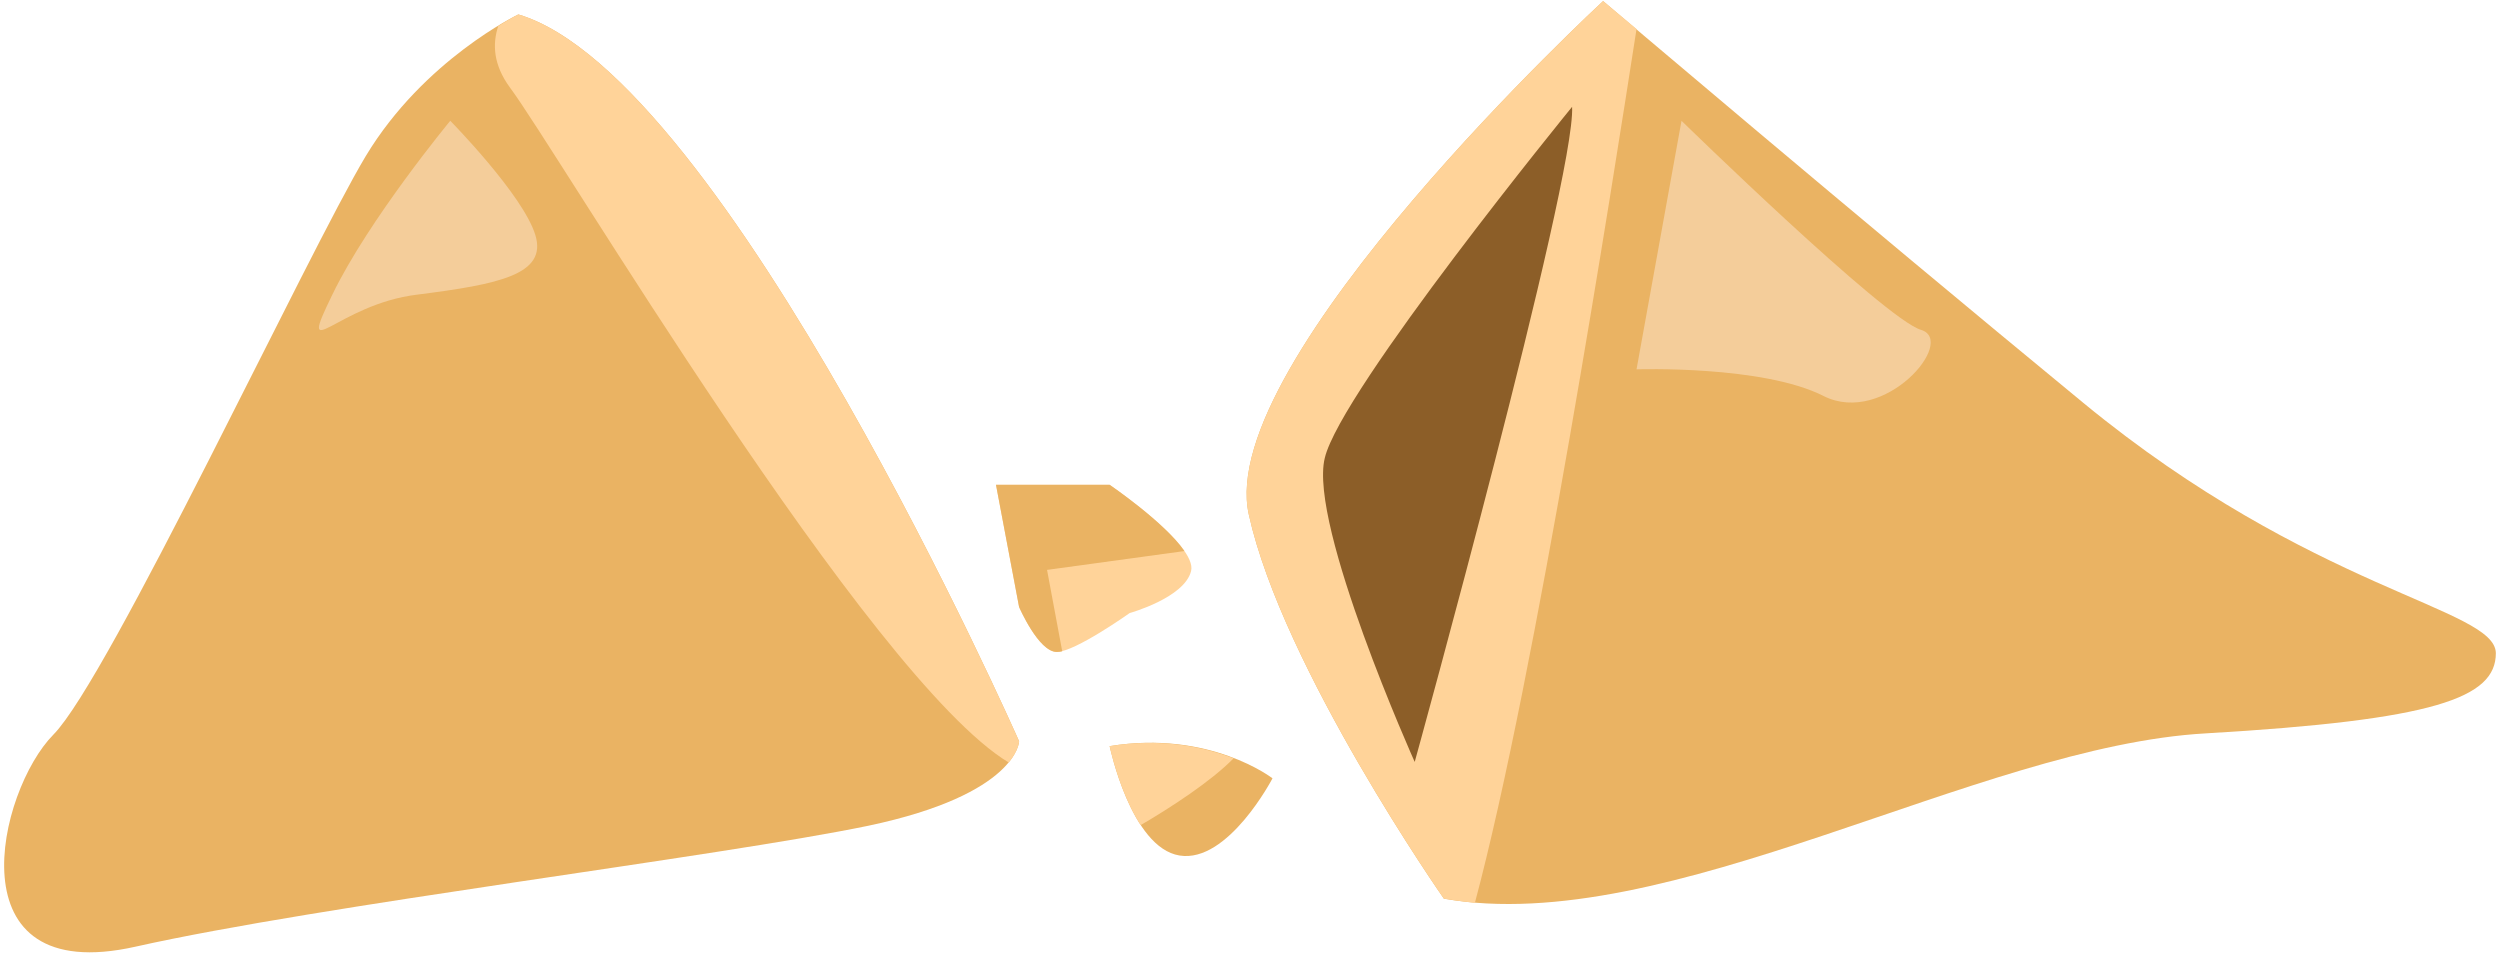
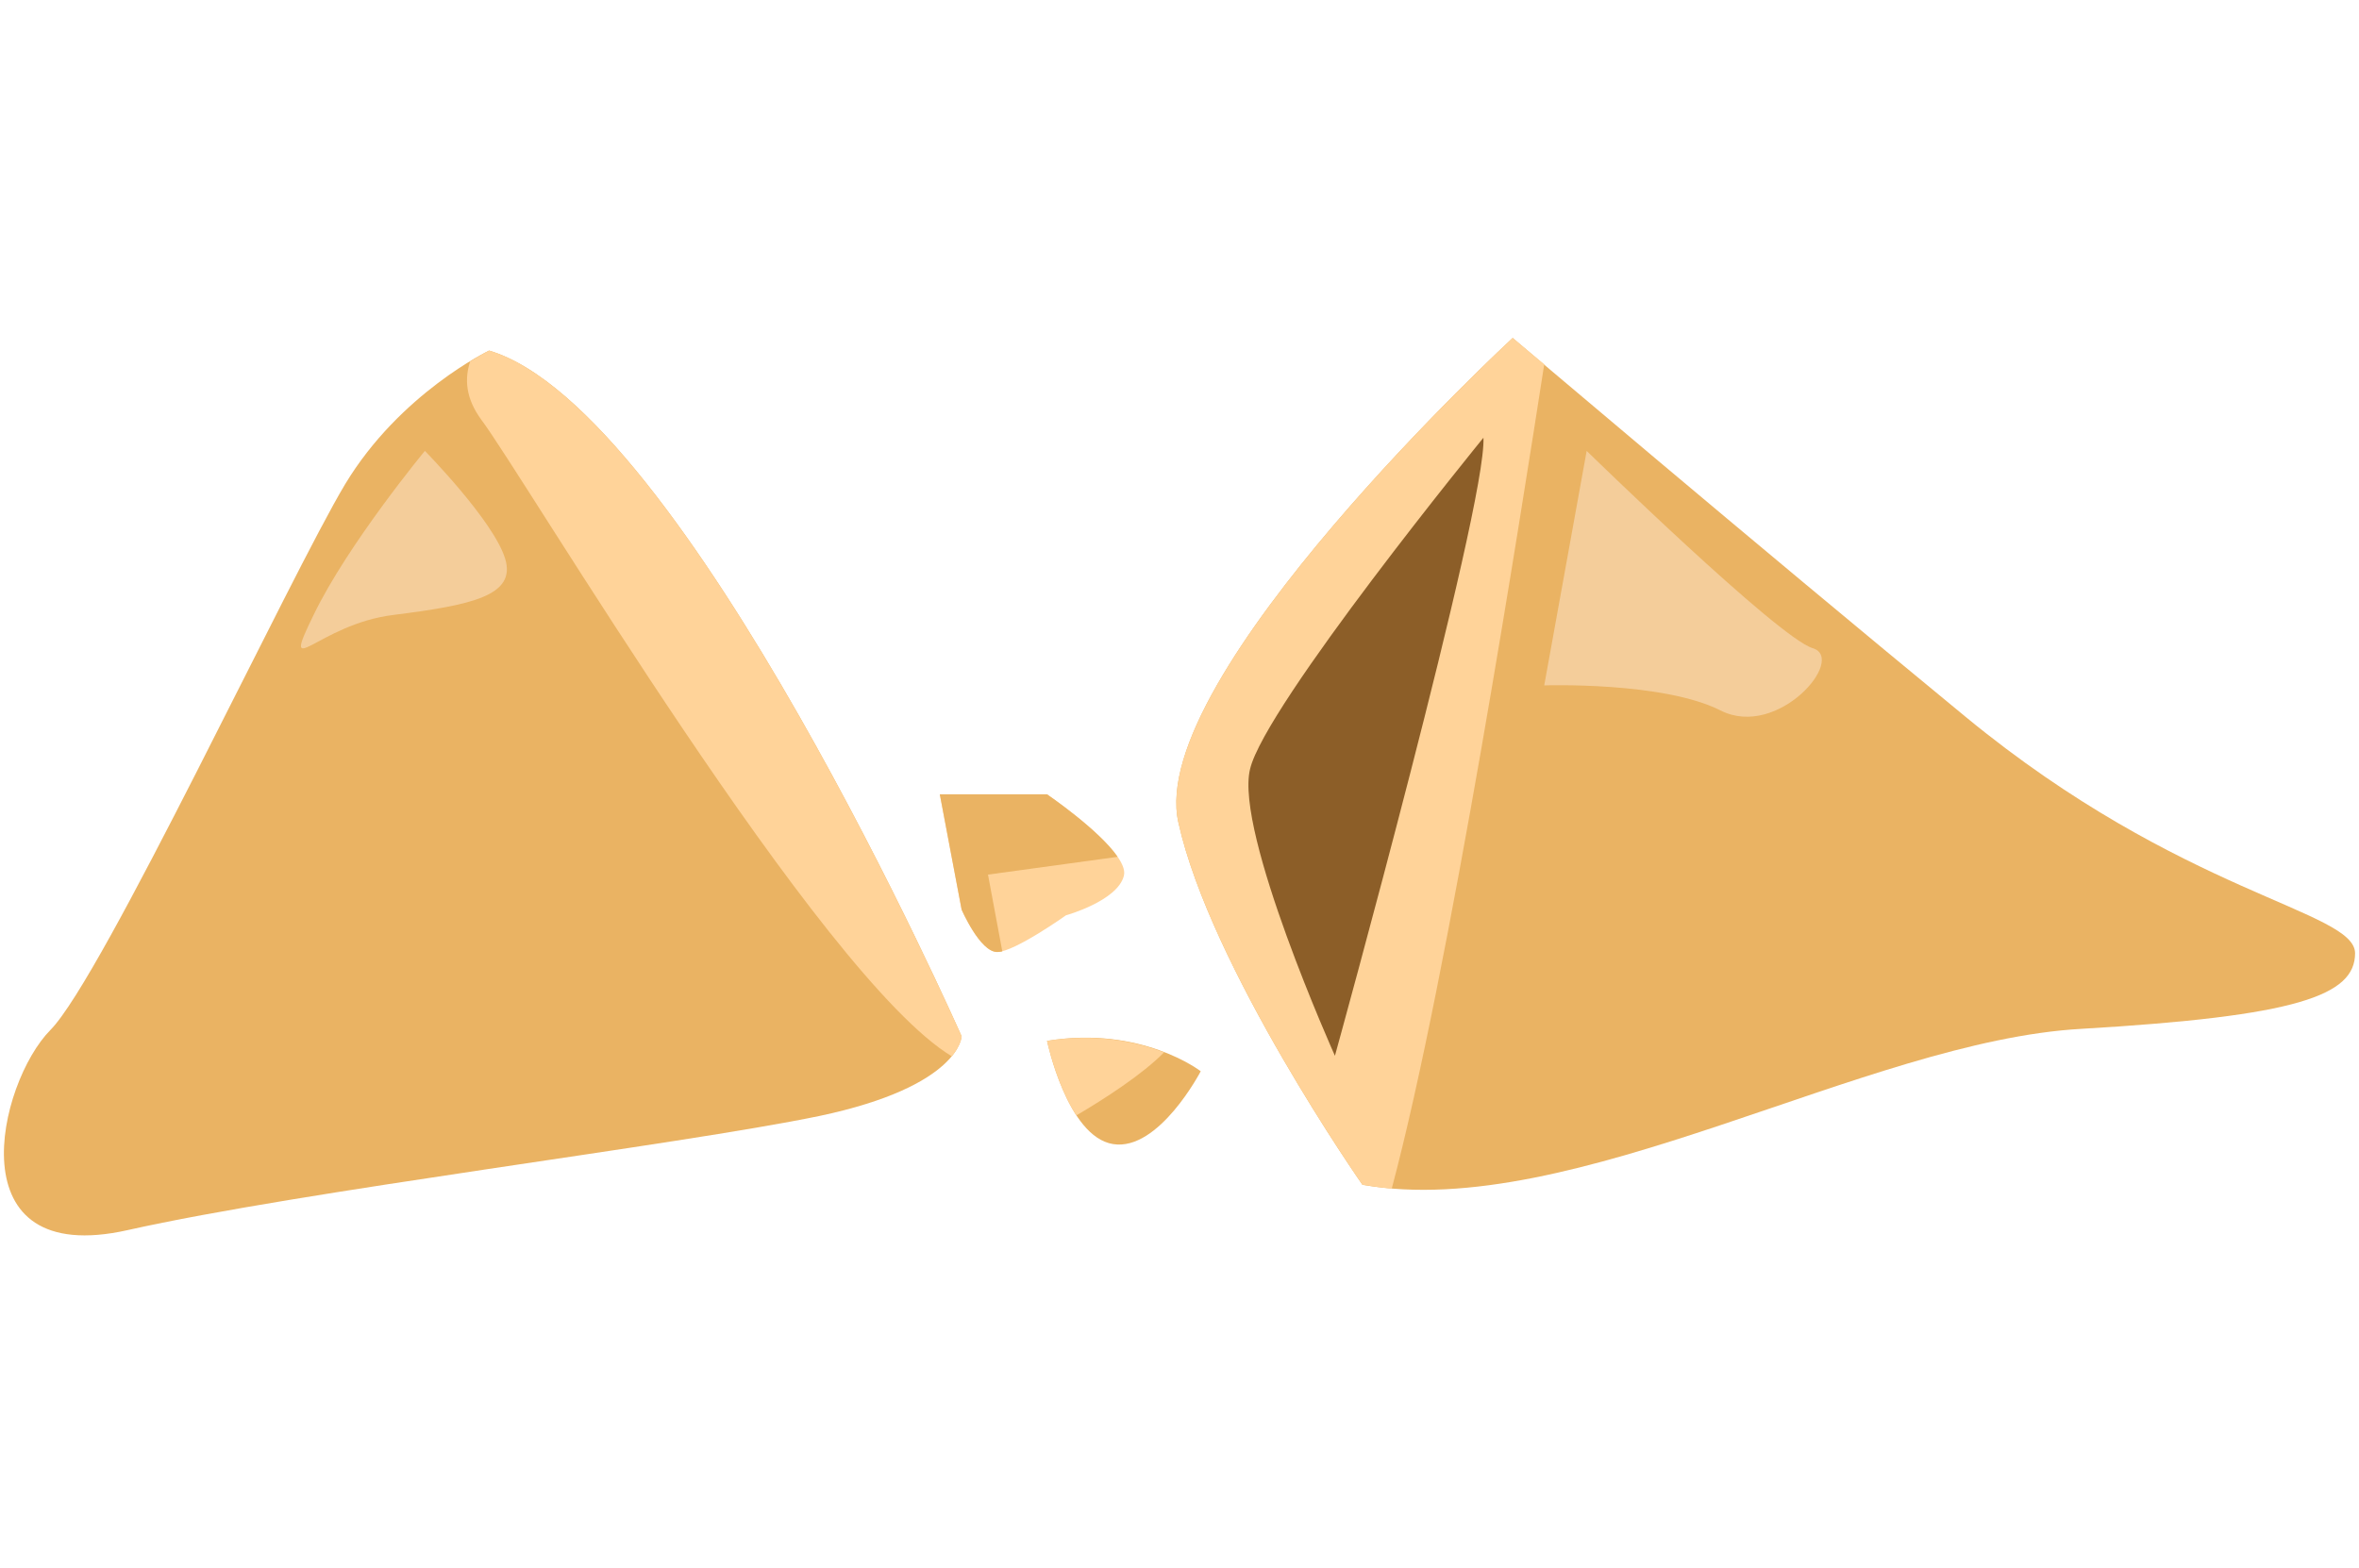
- <svg xmlns="http://www.w3.org/2000/svg" width="301" height="115" viewBox="0 0 301 115" fill="none">
-   <path d="M193.014 0.128C193.014 0.128 223.16 25.738 250.818 48.493C278.476 71.249 300.427 73.151 300.5 78.639C300.5 84.054 293.11 86.688 265.598 88.297C238.013 89.834 200.77 112.956 173.844 108.2C173.844 108.2 154.454 80.468 150.356 61.956C146.186 43.371 193.014 0.128 193.014 0.128Z" fill="#EAB363" />
-   <path d="M173.844 108.2C173.844 108.2 154.454 80.468 150.356 61.956C146.186 43.371 193.014 0.128 193.014 0.128C193.014 0.128 194.477 1.372 197.038 3.494C194.185 21.86 184.892 81.346 177.575 108.712C176.307 108.565 175.063 108.395 173.844 108.2Z" fill="#FFD399" />
-   <path d="M170.331 91.736C170.331 91.736 157.527 63.2 159.502 55.152C161.405 47.03 189.282 12.86 189.282 12.86C189.721 21.567 170.331 91.736 170.331 91.736Z" fill="#8C5E28" />
-   <path d="M133.6 58.371C133.6 58.371 144.21 65.615 143.405 68.761C142.6 71.981 136.015 73.81 136.015 73.81C136.015 73.81 129.43 78.493 127.235 78.493C125.04 78.493 122.698 73.078 122.698 73.078L119.918 58.371H133.6Z" fill="#FFD399" />
-   <path d="M122.698 89.249C122.698 89.249 122.552 95.614 104.552 99.419C86.552 103.151 38.48 109.004 16.31 113.98C-5.861 118.955 -0.227 95.175 6.432 88.444C13.09 81.712 37.017 30.494 44.041 18.786C51.065 7.152 62.407 1.738 62.407 1.738C87.357 9.128 122.698 89.249 122.698 89.249Z" fill="#EAB363" />
-   <path d="M122.698 89.249C122.698 89.249 122.698 90.273 121.454 91.809C104.698 81.712 66.943 17.908 61.382 10.518C59.406 7.811 59.26 5.323 59.992 3.128C61.528 2.177 62.406 1.738 62.406 1.738C87.357 9.128 122.698 89.249 122.698 89.249Z" fill="#FFD399" />
-   <path d="M127.893 78.419C127.649 78.468 127.43 78.493 127.235 78.493C125.04 78.493 122.698 73.078 122.698 73.078L119.918 58.371H133.6C133.6 58.371 140.259 62.908 142.6 66.347L126.064 68.615L127.893 78.419Z" fill="#EAB363" />
-   <path d="M153.21 93.712C153.21 93.712 147.868 103.956 142.015 103.004C136.161 102.053 133.6 89.834 133.6 89.834C145.673 87.858 153.21 93.712 153.21 93.712Z" fill="#EAB363" />
-   <path d="M137.332 99.346C134.771 95.395 133.6 89.834 133.6 89.834C139.966 88.81 145.088 89.98 148.527 91.297C145.82 94.078 140.844 97.297 137.332 99.346Z" fill="#FFD399" />
-   <path d="M64.455 28.298C65.919 33.054 60.065 34.225 50.26 35.469C40.529 36.64 35.627 44.469 40.017 35.469C44.407 26.396 54.212 14.543 54.212 14.543C54.212 14.543 62.992 23.469 64.455 28.298Z" fill="#F4CD9A" />
-   <path d="M202.453 14.543C202.453 14.543 226.891 38.396 231.282 39.713C235.672 41.03 226.891 51.347 219.575 47.688C212.258 43.957 197.038 44.469 197.038 44.469L202.453 14.543Z" fill="#F4CD9A" />
+ <svg xmlns="http://www.w3.org/2000/svg" width="301" height="200" viewBox="0 0 301 200" fill="none">
+   <path d="M193.014 43.128C193.014 43.128 223.16 68.737 250.818 91.493C278.476 114.249 300.427 116.151 300.5 121.639C300.5 127.054 293.11 129.688 265.598 131.297C238.013 132.834 200.77 155.956 173.844 151.2C173.844 151.2 154.454 123.468 150.356 104.956C146.186 86.371 193.014 43.128 193.014 43.128Z" fill="#EAB363" />
+   <path d="M173.844 151.2C173.844 151.2 154.454 123.468 150.356 104.956C146.186 86.371 193.014 43.128 193.014 43.128C193.014 43.128 194.477 44.372 197.038 46.494C194.185 64.859 184.892 124.346 177.575 151.712C176.307 151.565 175.063 151.395 173.844 151.2Z" fill="#FFD399" />
+   <path d="M170.331 134.736C170.331 134.736 157.527 106.2 159.502 98.152C161.405 90.03 189.282 55.86 189.282 55.86C189.721 64.567 170.331 134.736 170.331 134.736Z" fill="#8C5E28" />
+   <path d="M133.6 101.371C133.6 101.371 144.21 108.615 143.405 111.761C142.6 114.981 136.015 116.81 136.015 116.81C136.015 116.81 129.43 121.493 127.235 121.493C125.04 121.493 122.698 116.078 122.698 116.078L119.918 101.371H133.6Z" fill="#FFD399" />
+   <path d="M122.698 132.249C122.698 132.249 122.552 138.614 104.552 142.419C86.552 146.151 38.48 152.004 16.31 156.98C-5.861 161.955 -0.227 138.175 6.432 131.444C13.09 124.712 37.017 73.493 44.041 61.786C51.065 50.152 62.407 44.738 62.407 44.738C87.357 52.128 122.698 132.249 122.698 132.249Z" fill="#EAB363" />
+   <path d="M122.698 132.249C122.698 132.249 122.698 133.273 121.454 134.809C104.698 124.712 66.943 60.908 61.382 53.518C59.406 50.811 59.26 48.323 59.992 46.128C61.528 45.177 62.406 44.738 62.406 44.738C87.357 52.128 122.698 132.249 122.698 132.249Z" fill="#FFD399" />
+   <path d="M127.893 121.42C127.649 121.468 127.43 121.493 127.235 121.493C125.04 121.493 122.698 116.078 122.698 116.078L119.918 101.371H133.6C133.6 101.371 140.259 105.908 142.6 109.347L126.064 111.615L127.893 121.42Z" fill="#EAB363" />
+   <path d="M153.21 136.712C153.21 136.712 147.868 146.956 142.015 146.004C136.161 145.053 133.6 132.834 133.6 132.834C145.673 130.858 153.21 136.712 153.21 136.712Z" fill="#EAB363" />
+   <path d="M137.332 142.346C134.771 138.395 133.6 132.834 133.6 132.834C139.966 131.81 145.088 132.98 148.527 134.297C145.82 137.078 140.844 140.297 137.332 142.346Z" fill="#FFD399" />
+   <path d="M64.455 71.298C65.919 76.054 60.065 77.225 50.26 78.469C40.529 79.64 35.627 87.469 40.017 78.469C44.407 69.396 54.212 57.542 54.212 57.542C54.212 57.542 62.992 66.469 64.455 71.298Z" fill="#F4CD9A" />
+   <path d="M202.453 57.542C202.453 57.542 226.891 81.396 231.282 82.713C235.672 84.03 226.891 94.347 219.575 90.688C212.258 86.957 197.038 87.469 197.038 87.469L202.453 57.542Z" fill="#F4CD9A" />
</svg>
